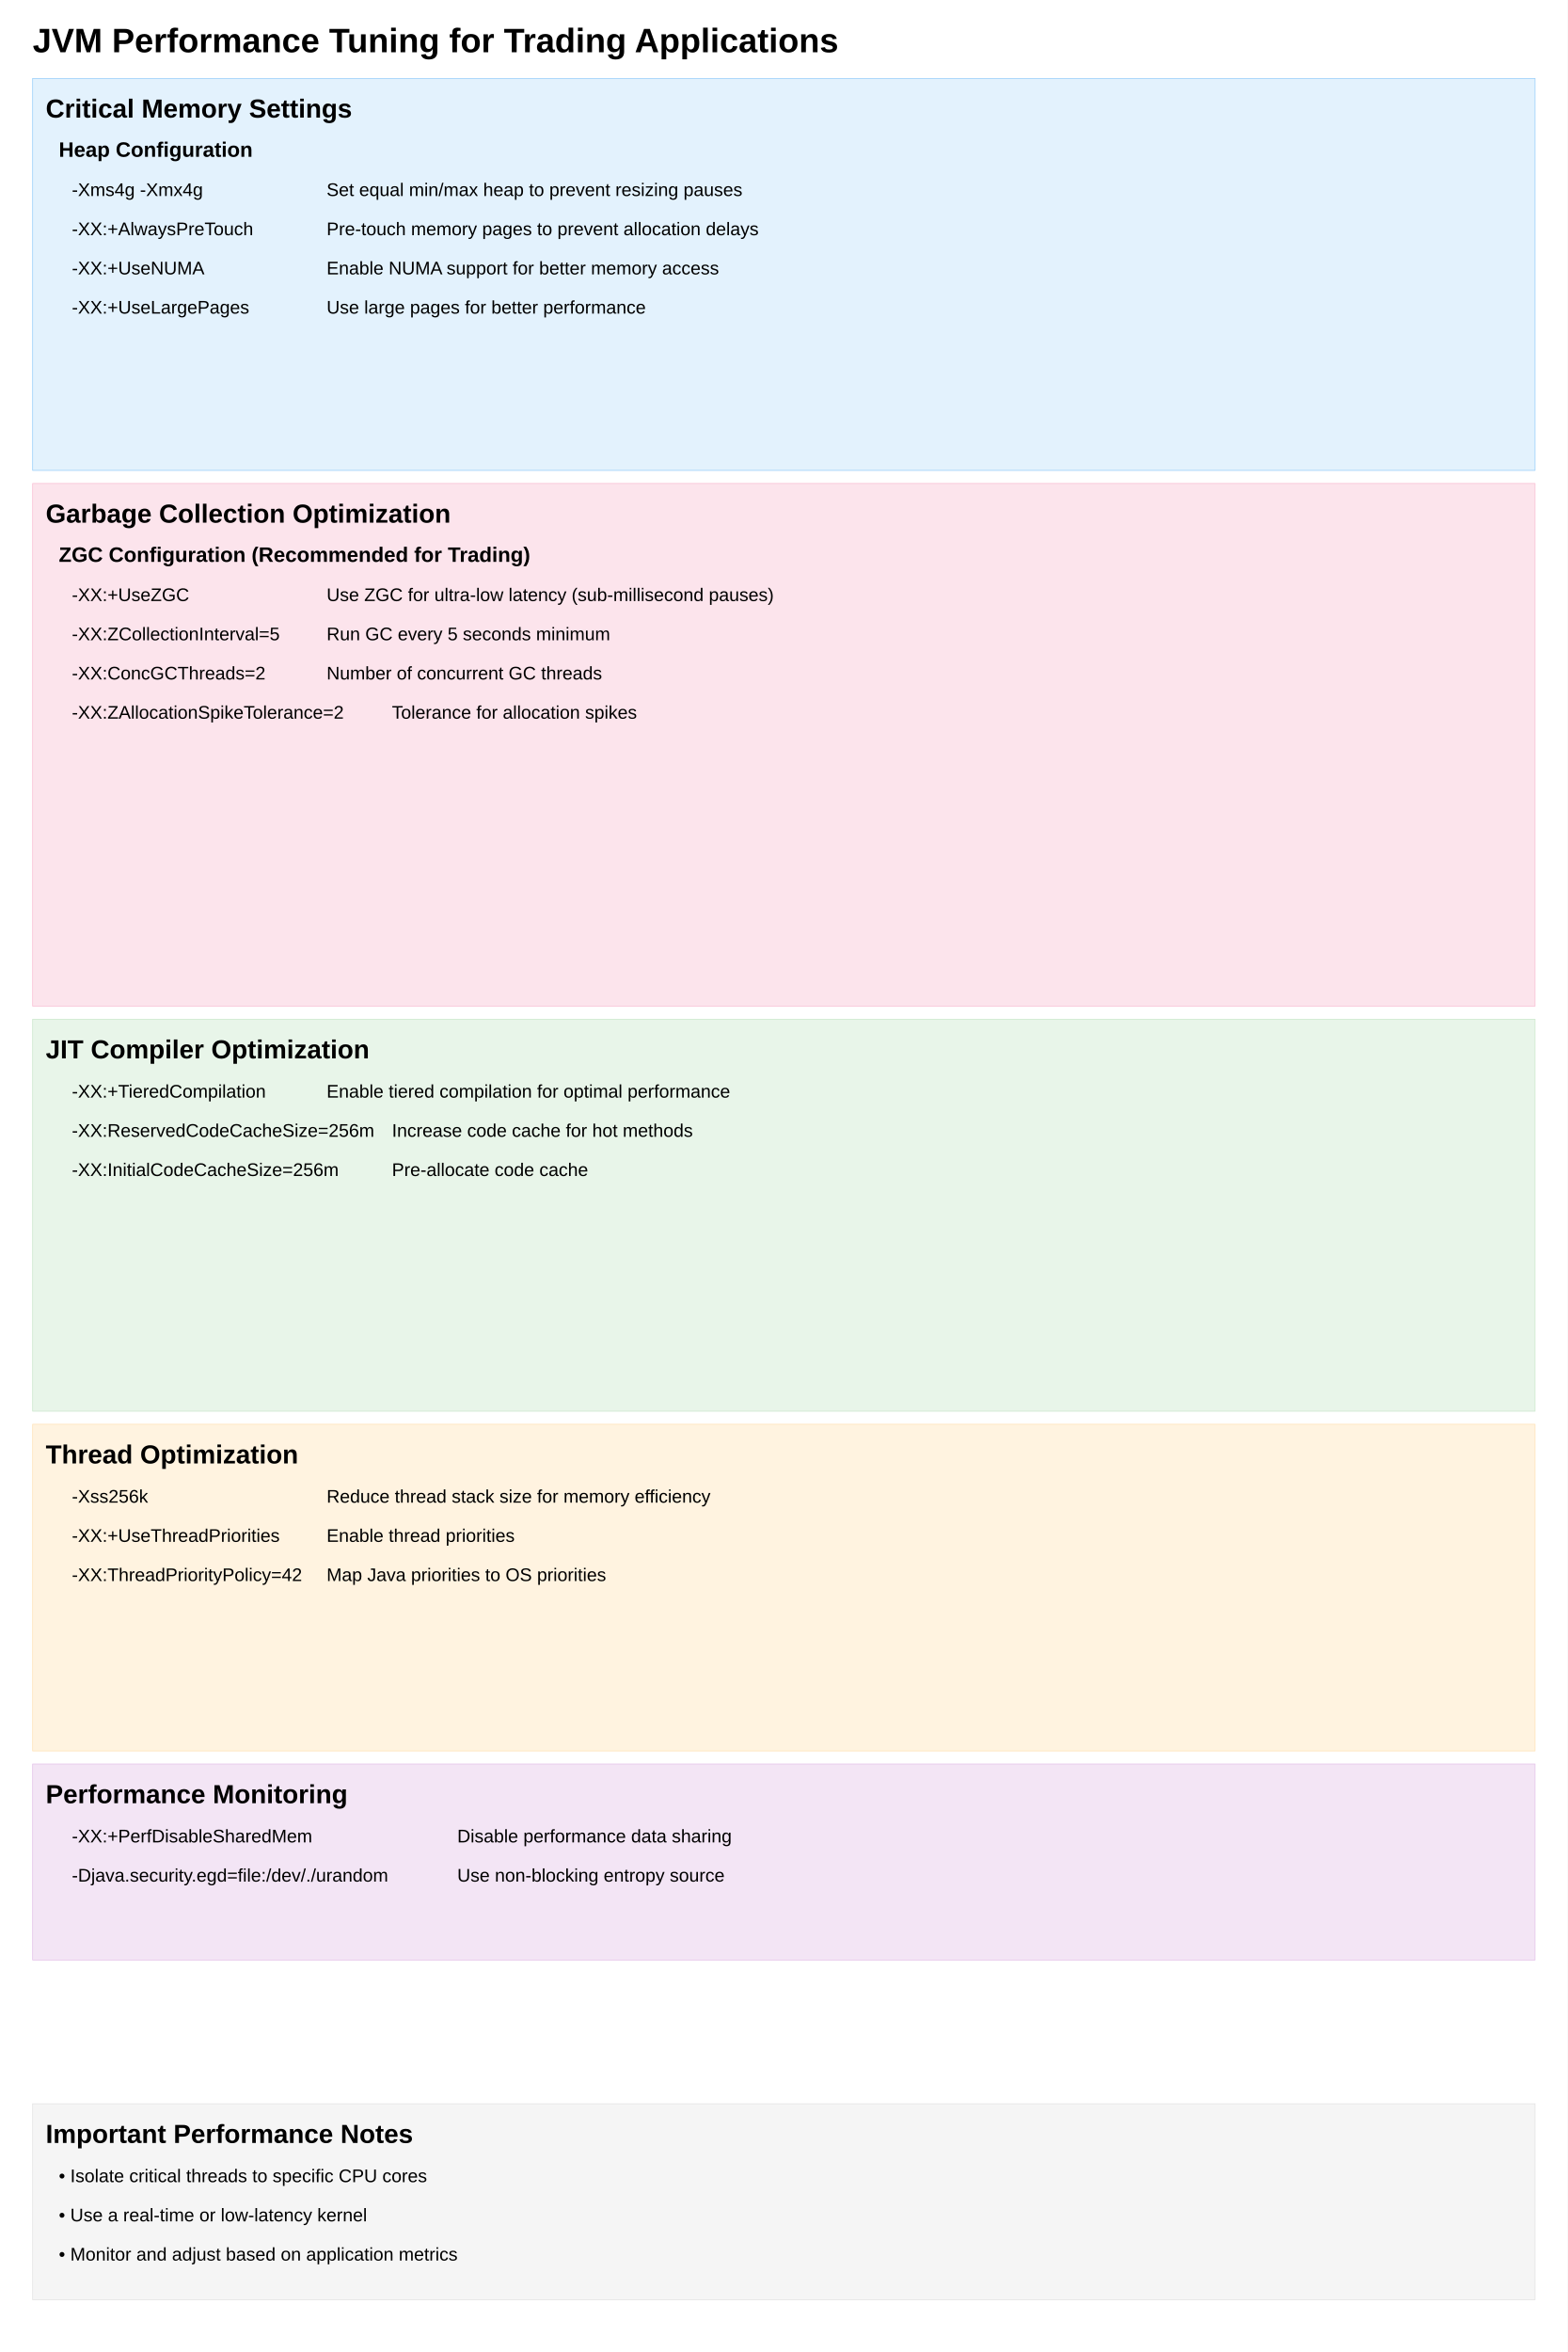
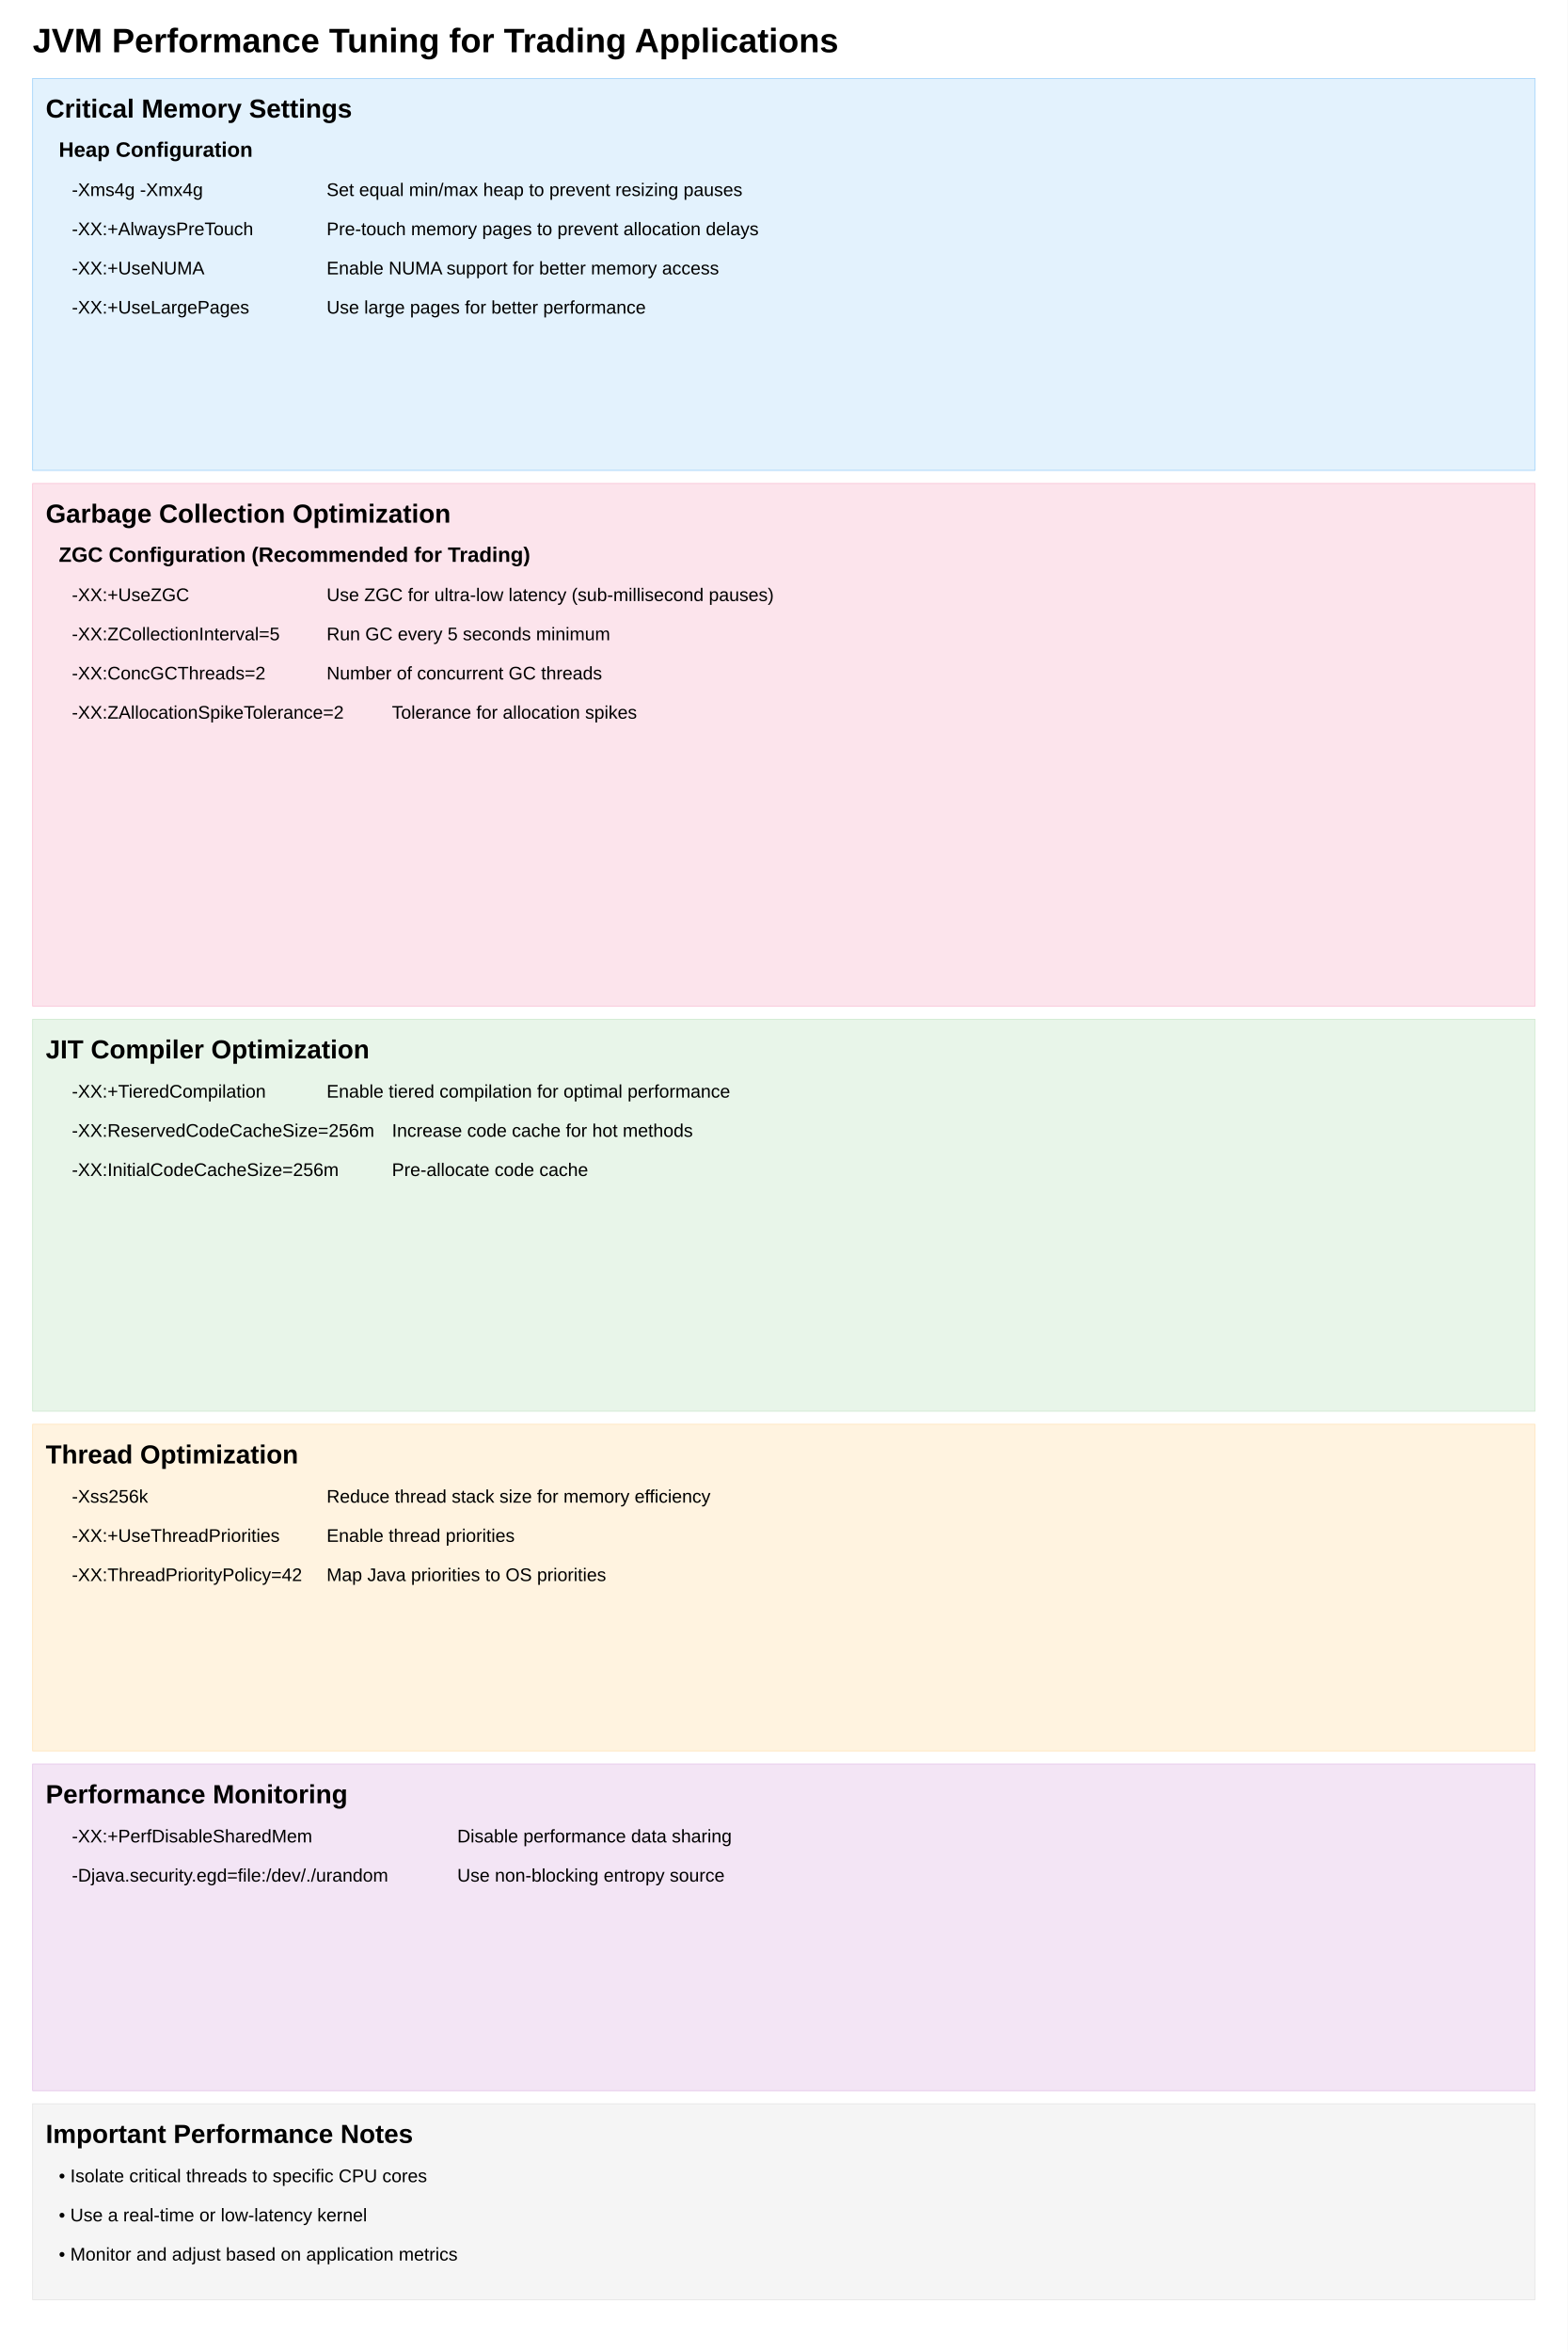
<svg xmlns="http://www.w3.org/2000/svg" viewBox="0 0 2400 3600">
  <rect x="0" y="0" width="2400" height="3600" fill="white" />
  <text x="50" y="80" font-family="Arial" font-size="52" font-weight="bold">JVM Performance Tuning for Trading Applications</text>
  <rect x="50" y="120" width="2300" height="600" fill="#e3f2fd" stroke="#90caf9" />
  <text x="70" y="180" font-family="Arial" font-size="40" font-weight="bold">Critical Memory Settings</text>
  <text x="90" y="240" font-family="Arial" font-size="32" font-weight="bold">Heap Configuration</text>
  <text x="110" y="300" font-family="Arial" font-size="28">-Xms4g -Xmx4g</text>
  <text x="500" y="300" font-family="Arial" font-size="28">Set equal min/max heap to prevent resizing pauses</text>
  <text x="110" y="360" font-family="Arial" font-size="28">-XX:+AlwaysPreTouch</text>
  <text x="500" y="360" font-family="Arial" font-size="28">Pre-touch memory pages to prevent allocation delays</text>
  <text x="110" y="420" font-family="Arial" font-size="28">-XX:+UseNUMA</text>
  <text x="500" y="420" font-family="Arial" font-size="28">Enable NUMA support for better memory access</text>
  <text x="110" y="480" font-family="Arial" font-size="28">-XX:+UseLargePages</text>
  <text x="500" y="480" font-family="Arial" font-size="28">Use large pages for better performance</text>
  <rect x="50" y="740" width="2300" height="800" fill="#fce4ec" stroke="#f8bbd0" />
  <text x="70" y="800" font-family="Arial" font-size="40" font-weight="bold">Garbage Collection Optimization</text>
  <text x="90" y="860" font-family="Arial" font-size="32" font-weight="bold">ZGC Configuration (Recommended for Trading)</text>
  <text x="110" y="920" font-family="Arial" font-size="28">-XX:+UseZGC</text>
  <text x="500" y="920" font-family="Arial" font-size="28">Use ZGC for ultra-low latency (sub-millisecond pauses)</text>
  <text x="110" y="980" font-family="Arial" font-size="28">-XX:ZCollectionInterval=5</text>
  <text x="500" y="980" font-family="Arial" font-size="28">Run GC every 5 seconds minimum</text>
  <text x="110" y="1040" font-family="Arial" font-size="28">-XX:ConcGCThreads=2</text>
  <text x="500" y="1040" font-family="Arial" font-size="28">Number of concurrent GC threads</text>
  <text x="110" y="1100" font-family="Arial" font-size="28">-XX:ZAllocationSpikeTolerance=2</text>
  <text x="600" y="1100" font-family="Arial" font-size="28">Tolerance for allocation spikes</text>
  <rect x="50" y="1560" width="2300" height="600" fill="#e8f5e9" stroke="#c8e6c9" />
  <text x="70" y="1620" font-family="Arial" font-size="40" font-weight="bold">JIT Compiler Optimization</text>
  <text x="110" y="1680" font-family="Arial" font-size="28">-XX:+TieredCompilation</text>
  <text x="500" y="1680" font-family="Arial" font-size="28">Enable tiered compilation for optimal performance</text>
  <text x="110" y="1740" font-family="Arial" font-size="28">-XX:ReservedCodeCacheSize=256m</text>
  <text x="600" y="1740" font-family="Arial" font-size="28">Increase code cache for hot methods</text>
  <text x="110" y="1800" font-family="Arial" font-size="28">-XX:InitialCodeCacheSize=256m</text>
  <text x="600" y="1800" font-family="Arial" font-size="28">Pre-allocate code cache</text>
  <rect x="50" y="2180" width="2300" height="500" fill="#fff3e0" stroke="#ffe0b2" />
  <text x="70" y="2240" font-family="Arial" font-size="40" font-weight="bold">Thread Optimization</text>
  <text x="110" y="2300" font-family="Arial" font-size="28">-Xss256k</text>
  <text x="500" y="2300" font-family="Arial" font-size="28">Reduce thread stack size for memory efficiency</text>
  <text x="110" y="2360" font-family="Arial" font-size="28">-XX:+UseThreadPriorities</text>
  <text x="500" y="2360" font-family="Arial" font-size="28">Enable thread priorities</text>
  <text x="110" y="2420" font-family="Arial" font-size="28">-XX:ThreadPriorityPolicy=42</text>
  <text x="500" y="2420" font-family="Arial" font-size="28">Map Java priorities to OS priorities</text>
-   <rect x="50" y="2700" width="2300" height="300" fill="#f3e5f5" stroke="#e1bee7" />
+   <rect x="50" y="2700" width="2300" height="500" fill="#f3e5f5" stroke="#e1bee7" />
  <text x="70" y="2760" font-family="Arial" font-size="40" font-weight="bold">Performance Monitoring</text>
  <text x="110" y="2820" font-family="Arial" font-size="28">-XX:+PerfDisableSharedMem</text>
  <text x="700" y="2820" font-family="Arial" font-size="28">Disable performance data sharing</text>
  <text x="110" y="2880" font-family="Arial" font-size="28">-Djava.security.egd=file:/dev/./urandom</text>
  <text x="700" y="2880" font-family="Arial" font-size="28">Use non-blocking entropy source</text>
  <rect x="50" y="3220" width="2300" height="300" fill="#f5f5f5" stroke="#e0e0e0" />
  <text x="70" y="3280" font-family="Arial" font-size="40" font-weight="bold">Important Performance Notes</text>
  <text x="90" y="3340" font-family="Arial" font-size="28">• Isolate critical threads to specific CPU cores</text>
  <text x="90" y="3400" font-family="Arial" font-size="28">• Use a real-time or low-latency kernel</text>
  <text x="90" y="3460" font-family="Arial" font-size="28">• Monitor and adjust based on application metrics</text>
</svg>
